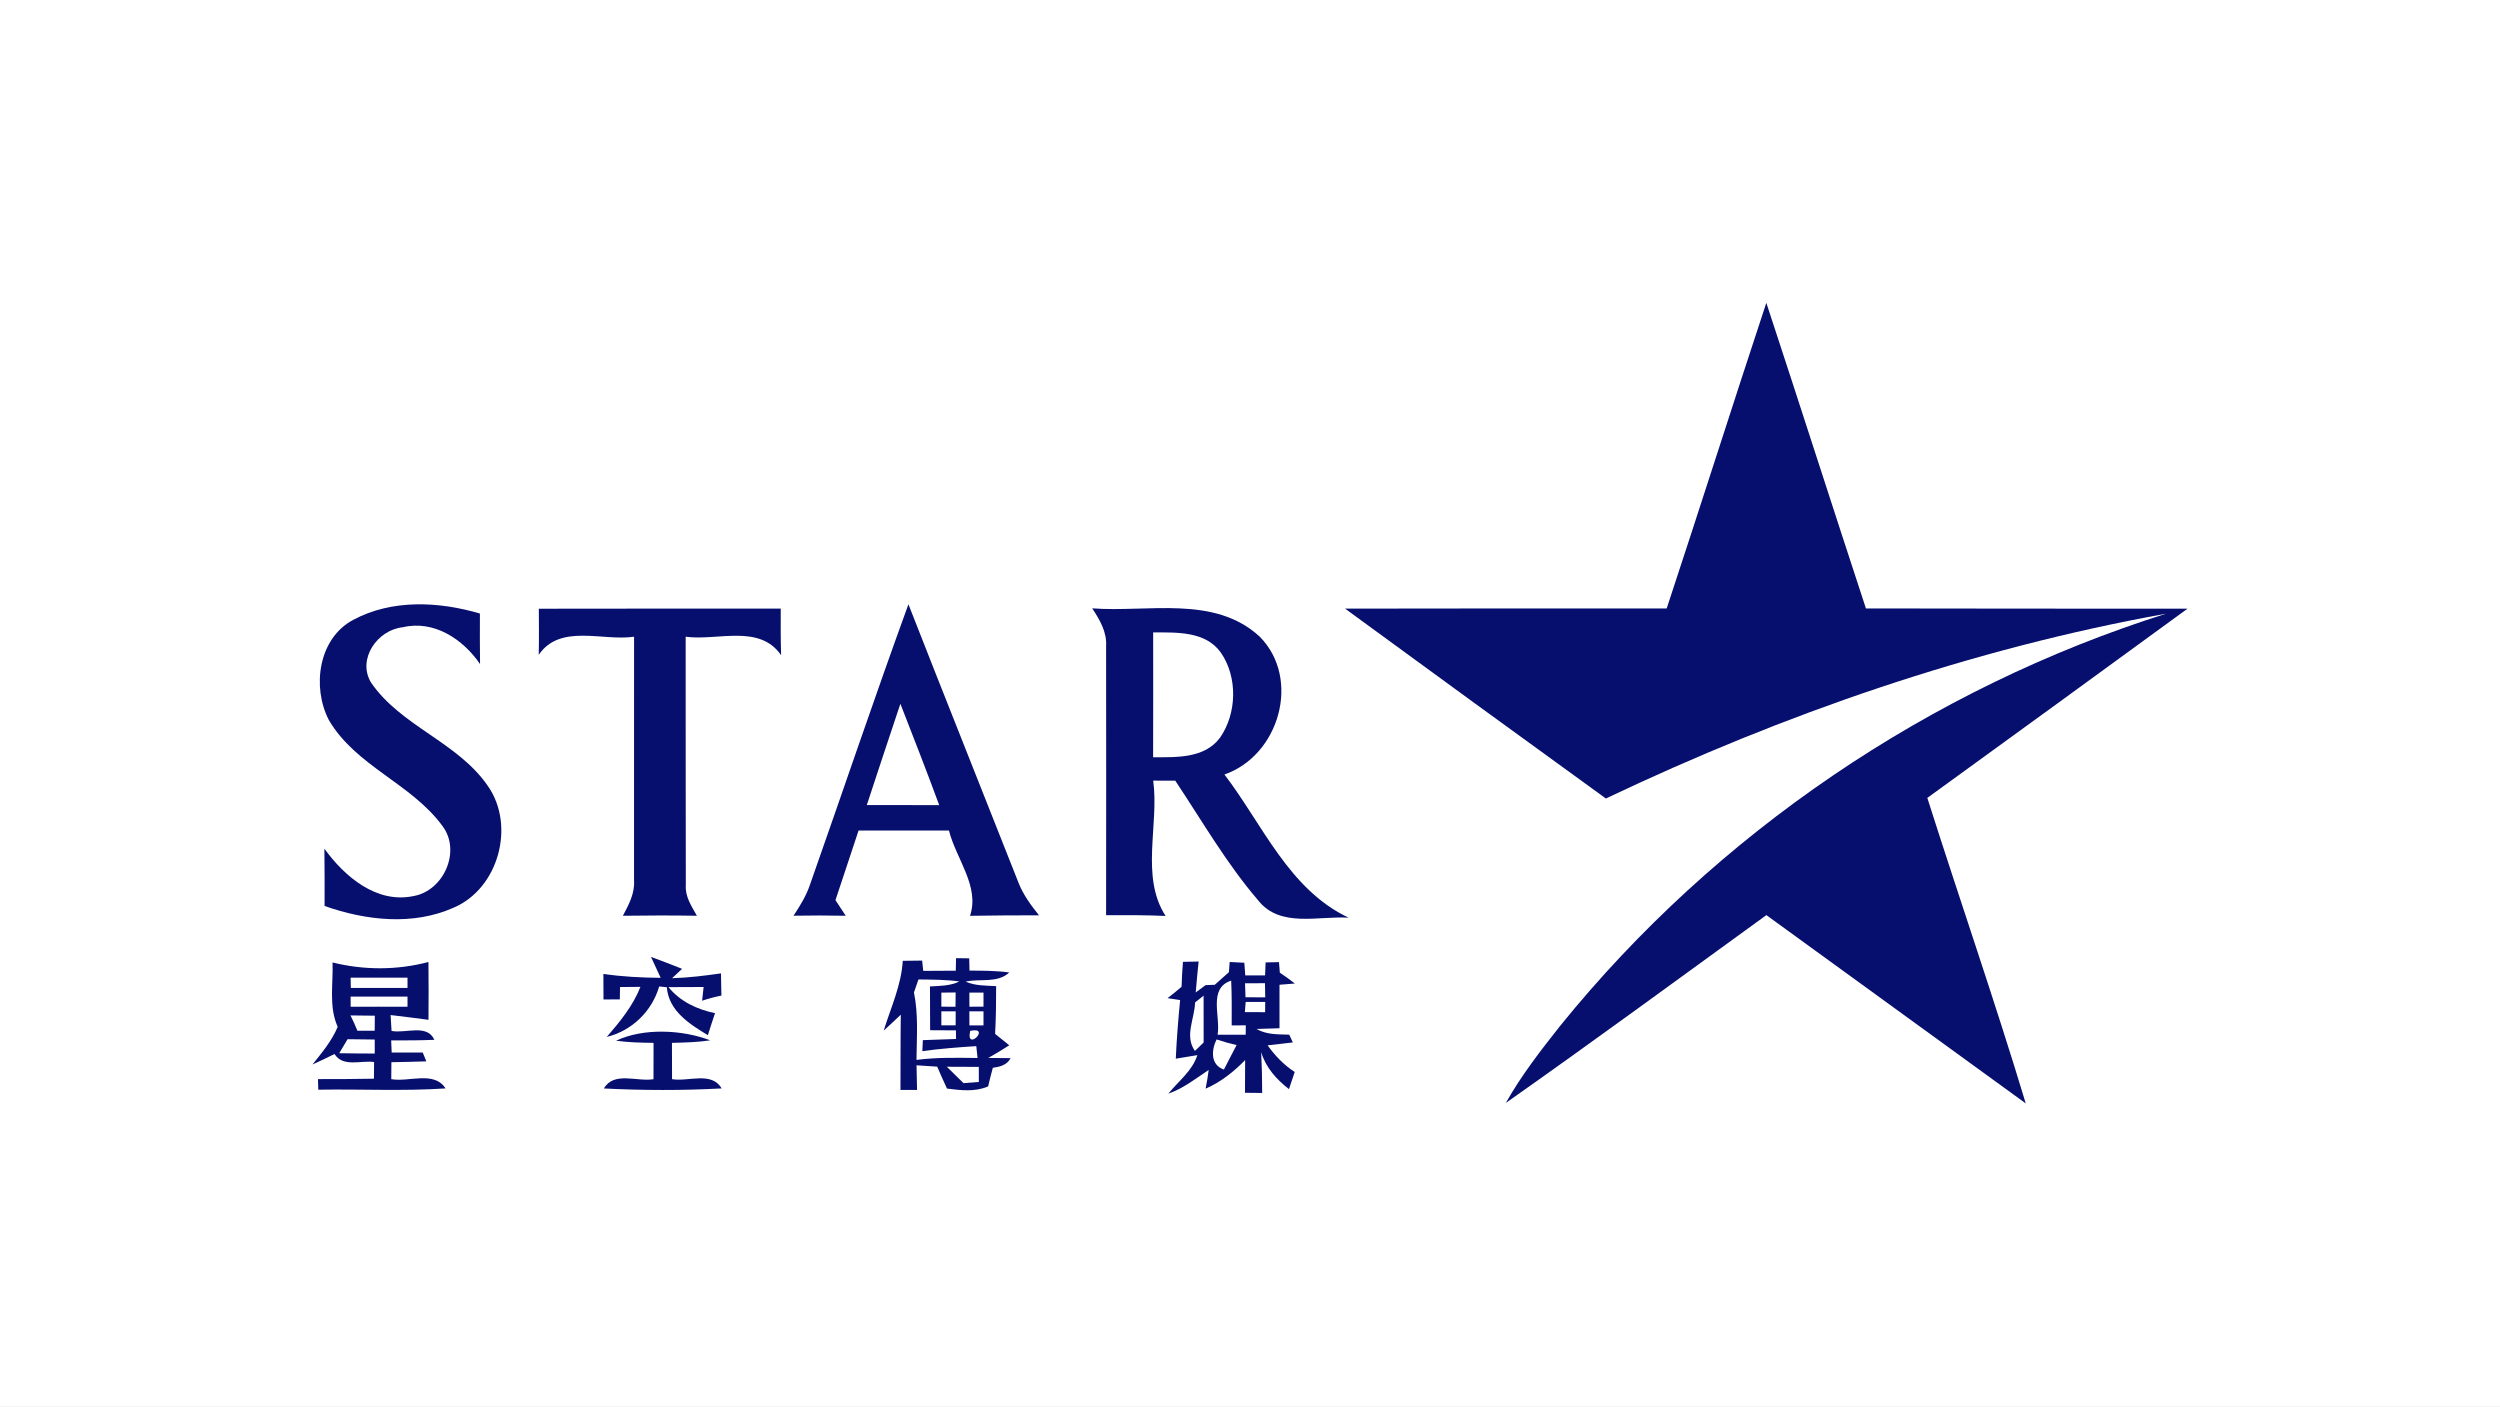
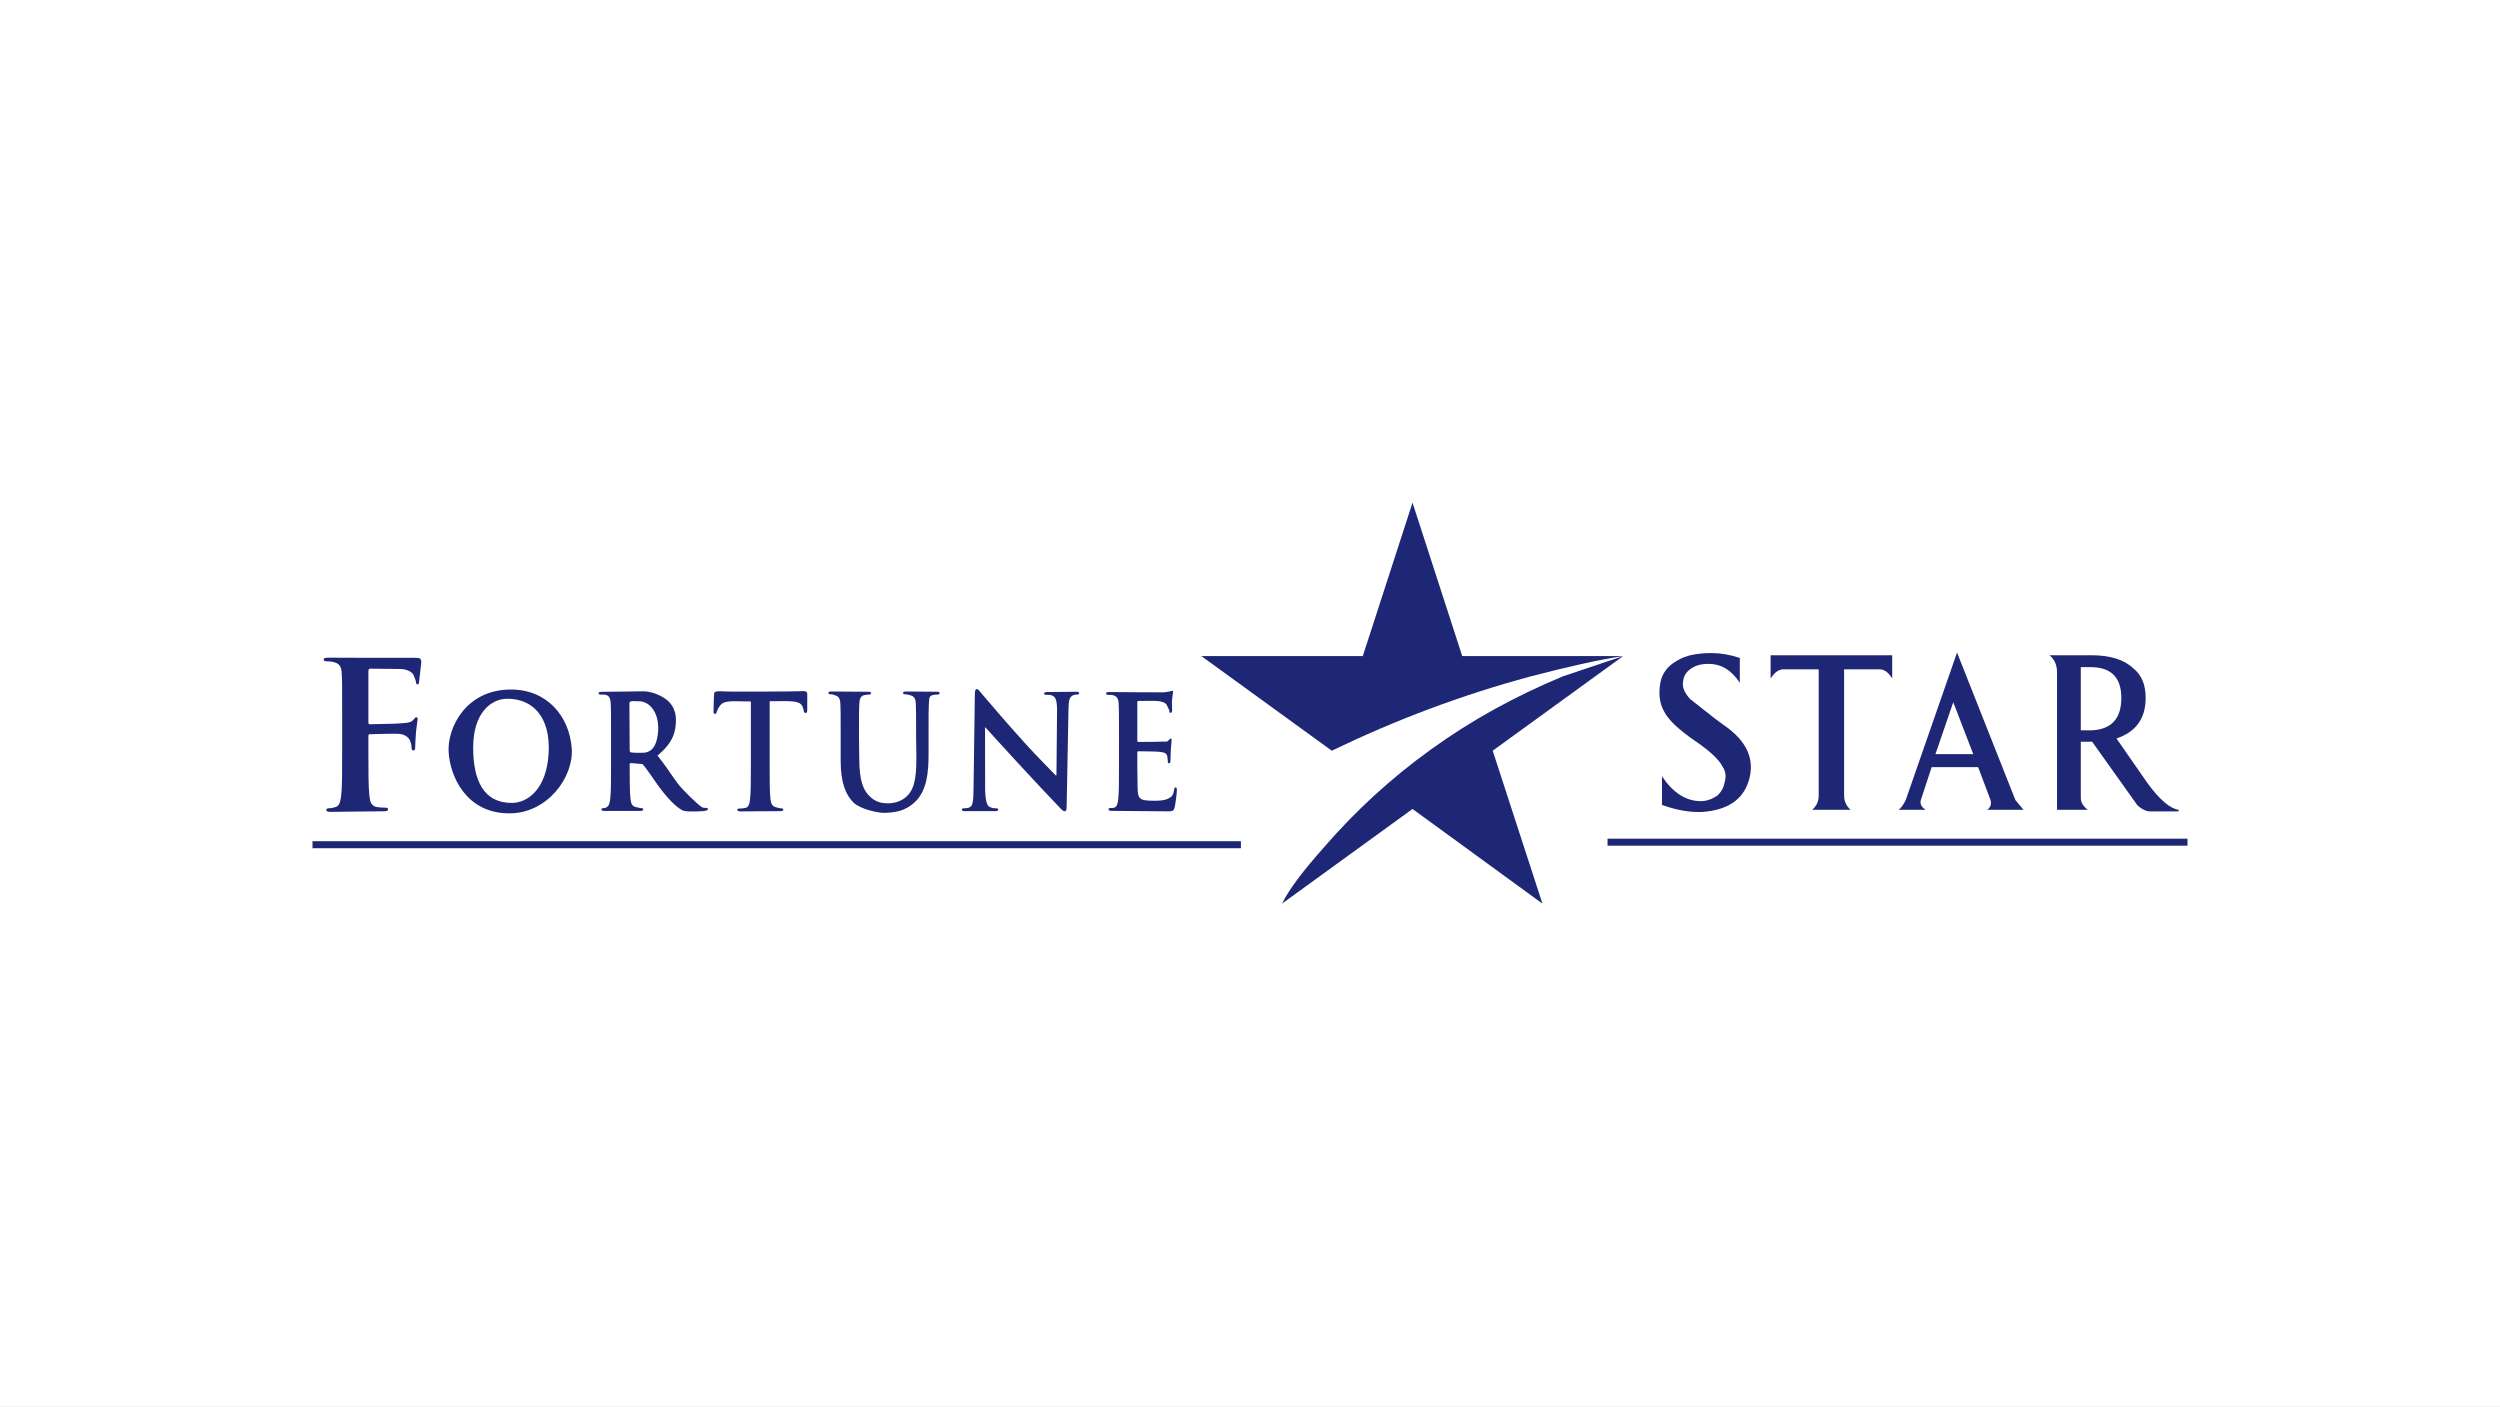
<svg xmlns="http://www.w3.org/2000/svg" viewBox="0 0 640 360" width="640" height="360" role="img" aria-label="fortune-star (thumb)">
  <rect width="640" height="360" fill="#FFFFFF" />
-   <g transform="translate(80 77.5265) scale(1.1988)">
-     <g data-rescale-wrap="1" transform="translate(-21.71 -3.7)">
-       <g id="#070f6eff">
-         <path fill="#070f6e" opacity="1.00" d=" M 310.89 68.97 C 318.07 47.24 324.99 25.43 332.17 3.70 C 339.32 25.43 346.30 47.22 353.44 68.96 C 376.33 69.01 399.22 69.00 422.11 69.01 C 403.60 82.50 385.10 96.00 366.55 109.42 C 373.47 131.20 380.97 152.79 387.57 174.66 C 369.11 161.25 350.64 147.85 332.18 134.45 C 313.67 147.87 295.24 161.41 276.54 174.56 C 279.84 168.69 283.98 163.36 288.15 158.09 C 321.44 116.94 367.08 86.02 417.53 70.08 C 376.08 77.56 335.90 91.47 297.91 109.55 C 279.30 96.09 260.75 82.55 242.21 69.00 C 265.10 68.97 288.00 68.94 310.89 68.97 Z" />
-         <path fill="#070f6e" opacity="1.00" d=" M 30.42 71.39 C 38.69 66.96 48.69 67.46 57.46 70.05 C 57.45 73.64 57.43 77.24 57.49 80.84 C 53.86 75.53 47.66 71.39 40.98 72.98 C 35.59 73.54 31.21 79.74 34.19 84.76 C 40.61 94.15 52.71 97.48 59.15 106.86 C 65.10 115.33 61.45 128.75 51.89 132.84 C 43.15 136.76 33.09 135.60 24.29 132.50 C 24.29 128.42 24.31 124.34 24.25 120.26 C 28.56 126.23 35.40 132.05 43.29 130.38 C 49.73 129.24 53.49 120.81 49.49 115.46 C 42.88 106.36 30.94 102.65 25.19 92.77 C 21.56 85.73 22.95 75.35 30.42 71.39 Z" />
-         <path fill="#070f6e" opacity="1.00" d=" M 70.04 69.02 C 87.26 68.98 104.48 69.00 121.70 69.00 C 121.69 72.32 121.67 75.63 121.78 78.95 C 117.14 72.21 108.19 75.93 101.40 75.00 C 101.42 92.69 101.38 110.38 101.43 128.07 C 101.26 130.51 102.67 132.57 103.80 134.59 C 98.53 134.50 93.26 134.51 87.99 134.59 C 89.25 132.23 90.58 129.76 90.37 126.99 C 90.38 109.66 90.37 92.33 90.38 75.00 C 83.62 75.99 74.64 72.15 70.02 78.86 C 70.10 75.58 70.06 72.30 70.04 69.02 Z" />
-         <path fill="#070f6e" opacity="1.00" d=" M 127.95 127.94 C 134.98 107.99 141.73 87.95 148.97 68.07 C 156.72 87.89 164.64 107.64 172.44 127.44 C 173.44 130.05 175.11 132.32 176.85 134.49 C 171.94 134.50 167.03 134.51 162.12 134.60 C 164.25 128.29 159.11 122.40 157.63 116.39 C 151.19 116.41 144.76 116.40 138.32 116.39 C 136.67 121.34 135.03 126.30 133.39 131.25 C 134.11 132.37 134.84 133.48 135.58 134.59 C 131.86 134.51 128.15 134.51 124.43 134.58 C 125.81 132.49 127.15 130.33 127.95 127.94 M 140.08 110.95 C 145.23 110.97 150.39 110.96 155.54 110.96 C 152.87 103.71 150.06 96.51 147.25 89.32 C 144.83 96.52 142.46 103.74 140.08 110.95 Z" />
-         <path fill="#070f6e" opacity="1.00" d=" M 188.22 68.94 C 200.11 69.85 214.33 66.04 224.00 75.00 C 232.89 84.02 228.15 100.37 216.45 104.42 C 224.59 115.07 230.21 128.98 242.97 135.00 C 236.54 134.59 228.35 137.22 223.68 131.33 C 216.91 123.45 211.70 114.37 205.95 105.74 C 204.38 105.73 202.81 105.73 201.24 105.73 C 202.53 115.23 198.44 126.23 203.89 134.63 C 199.66 134.44 195.42 134.44 191.18 134.47 C 191.19 115.31 191.22 96.16 191.18 77.00 C 191.38 73.99 189.80 71.36 188.22 68.94 M 201.23 74.08 C 201.24 82.97 201.25 91.86 201.22 100.74 C 206.17 100.73 212.20 101.03 215.51 96.56 C 219.12 91.38 219.31 83.63 215.69 78.40 C 212.41 73.78 206.25 74.09 201.23 74.08 Z" />
-         <path fill="#070f6e" opacity="1.00" d=" M 93.99 143.37 C 96.21 144.19 98.43 145.04 100.63 145.92 C 99.92 146.59 99.21 147.25 98.50 147.92 C 102.00 147.82 105.48 147.39 108.94 146.89 C 108.96 148.47 108.99 150.05 109.03 151.63 C 107.63 151.91 106.26 152.28 104.91 152.73 C 104.99 152.00 105.15 150.53 105.23 149.80 C 102.72 149.80 100.22 149.80 97.72 149.83 C 100.23 152.90 103.85 154.60 107.67 155.39 C 107.14 156.95 106.63 158.52 106.14 160.09 C 102.22 157.72 97.78 154.92 97.37 149.85 C 96.96 149.81 96.15 149.73 95.74 149.69 C 94.21 154.98 89.92 159.15 84.55 160.46 C 87.38 157.20 90.14 153.83 91.74 149.77 C 90.65 149.78 88.47 149.80 87.38 149.81 C 87.37 150.69 87.35 151.57 87.34 152.45 C 86.47 152.45 84.73 152.46 83.85 152.46 C 83.84 150.64 83.83 148.82 83.83 147.01 C 87.88 147.60 91.97 147.81 96.06 147.84 C 95.37 146.35 94.68 144.86 93.99 143.37 Z" />
-         <path fill="#070f6e" opacity="1.00" d=" M 147.76 144.21 C 149.14 144.19 150.52 144.18 151.90 144.16 C 151.96 144.71 152.07 145.81 152.13 146.36 C 154.44 146.34 156.76 146.33 159.08 146.32 C 159.09 145.65 159.12 144.31 159.14 143.64 C 159.84 143.65 161.25 143.67 161.95 143.68 C 161.97 144.34 162.00 145.65 162.01 146.30 C 164.85 146.31 167.69 146.31 170.51 146.70 C 167.94 149.07 164.28 147.95 161.18 148.65 C 163.23 149.57 165.50 149.48 167.70 149.62 C 167.71 153.01 167.66 156.41 167.48 159.81 C 168.48 160.62 169.49 161.43 170.50 162.25 C 169.03 163.20 167.53 164.10 166.01 164.95 C 167.20 164.96 169.59 164.98 170.79 164.99 C 170.01 166.48 168.51 166.84 166.99 167.06 C 166.63 168.38 166.30 169.70 165.99 171.03 C 163.18 172.24 160.13 171.87 157.20 171.49 C 156.48 169.94 155.79 168.37 155.11 166.81 C 153.64 166.73 152.17 166.63 150.70 166.52 C 150.74 168.27 150.77 170.03 150.81 171.78 C 149.63 171.78 148.45 171.78 147.27 171.78 C 147.30 166.42 147.26 161.06 147.34 155.71 C 146.14 156.86 144.92 157.99 143.69 159.11 C 145.21 154.19 147.45 149.43 147.76 144.21 M 151.11 148.19 C 150.79 149.11 150.47 150.04 150.15 150.97 C 151.13 155.70 150.73 160.57 150.69 165.37 C 155.02 164.80 159.38 164.91 163.73 164.96 C 163.66 164.33 163.53 163.06 163.46 162.43 C 159.61 162.67 155.76 162.97 151.94 163.50 C 151.97 162.91 152.02 161.74 152.05 161.15 C 154.41 161.06 156.78 160.97 159.14 160.90 C 159.13 160.44 159.12 159.52 159.11 159.06 C 157.27 159.05 155.43 159.04 153.60 159.03 C 153.60 155.91 153.59 152.79 153.57 149.68 C 155.69 149.56 157.90 149.58 159.85 148.62 C 156.95 148.21 154.03 148.23 151.11 148.19 M 156.00 151.00 C 156.00 151.75 156.00 153.25 156.00 154.00 C 156.76 154.00 158.27 154.01 159.02 154.02 C 159.03 153.25 159.04 151.73 159.05 150.97 C 158.29 150.98 156.76 151.00 156.00 151.00 M 161.98 150.99 C 161.98 151.74 161.99 153.25 161.99 154.01 C 162.74 154.00 164.25 154.00 165.00 154.00 C 165.00 153.25 165.00 151.75 165.00 151.00 C 164.24 151.00 162.73 150.99 161.98 150.99 M 156.00 155.00 C 156.00 155.75 156.00 157.25 156.00 157.99 C 156.76 157.99 158.29 157.99 159.05 157.99 C 159.05 157.24 159.06 155.75 159.06 155.00 C 158.29 155.00 156.76 155.00 156.00 155.00 M 161.98 155.00 C 161.98 155.75 161.99 157.25 161.99 158.00 C 162.74 158.00 164.25 158.00 165.00 158.00 C 165.00 157.25 165.00 155.75 165.00 155.00 C 164.24 155.00 162.73 155.00 161.98 155.00 M 162.16 159.17 C 161.14 163.80 166.80 158.16 162.16 159.17 M 157.17 166.83 C 158.36 167.99 159.55 169.16 160.73 170.33 C 161.55 170.26 163.18 170.14 164.00 170.08 C 164.00 169.27 164.00 167.66 164.00 166.86 C 161.72 166.85 159.44 166.84 157.17 166.83 Z" />
-         <path fill="#070f6e" opacity="1.00" d=" M 207.59 144.43 C 208.70 144.41 209.82 144.38 210.94 144.36 C 210.71 146.56 210.50 148.75 210.32 150.96 C 210.85 150.57 211.90 149.79 212.43 149.40 C 212.91 149.38 213.89 149.35 214.38 149.33 C 215.38 148.42 216.39 147.52 217.41 146.63 C 217.46 145.91 217.52 145.18 217.57 144.46 C 218.36 144.50 219.92 144.58 220.70 144.62 C 220.75 145.30 220.85 146.65 220.90 147.33 C 222.31 147.33 223.72 147.33 225.13 147.33 C 225.16 146.63 225.21 145.24 225.24 144.55 C 225.96 144.53 227.39 144.50 228.10 144.49 C 228.15 145.05 228.23 146.17 228.28 146.74 C 229.38 147.46 230.45 148.25 231.49 149.06 C 230.67 149.13 229.03 149.25 228.21 149.32 C 228.22 152.41 228.21 155.51 228.21 158.61 C 226.98 158.65 224.53 158.72 223.30 158.76 C 225.43 160.02 227.92 159.89 230.29 159.98 C 230.49 160.40 230.87 161.23 231.06 161.64 C 229.26 161.85 227.46 162.04 225.67 162.26 C 227.26 164.47 229.16 166.47 231.46 167.95 C 231.15 168.87 230.54 170.69 230.23 171.61 C 227.58 169.54 225.28 167.03 224.30 163.72 C 224.44 166.62 224.51 169.53 224.51 172.43 C 223.60 172.42 221.76 172.40 220.84 172.39 C 220.84 170.06 220.84 167.74 220.87 165.41 C 218.42 167.91 215.66 170.12 212.43 171.51 C 212.69 170.18 212.92 168.85 213.09 167.51 C 210.32 169.36 207.66 171.47 204.47 172.58 C 206.62 169.91 209.58 167.74 210.67 164.35 C 209.13 164.59 207.60 164.85 206.06 165.11 C 206.25 160.93 206.58 156.75 206.99 152.59 C 206.32 152.48 204.98 152.28 204.31 152.18 C 205.33 151.40 206.33 150.59 207.30 149.75 C 207.35 147.97 207.45 146.20 207.59 144.43 M 214.99 160.00 C 216.99 160.00 218.99 160.00 220.99 160.00 C 221.00 159.50 221.01 158.49 221.01 157.99 C 220.26 157.99 218.75 158.00 218.00 158.00 C 218.01 154.81 218.04 151.62 217.89 148.44 C 212.90 150.05 215.67 156.12 214.99 160.00 M 220.85 149.01 C 220.87 149.75 220.93 151.24 220.95 151.99 C 222.35 151.99 223.75 152.00 225.16 152.01 C 225.15 151.26 225.12 149.75 225.11 148.99 C 223.69 148.99 222.27 149.00 220.85 149.01 M 210.18 153.10 C 210.10 156.55 207.87 160.27 210.15 163.45 C 210.62 163.00 211.54 162.10 212.01 161.65 C 212.00 158.31 212.00 154.98 212.00 151.65 C 211.55 152.01 210.64 152.73 210.18 153.10 M 220.99 152.99 C 220.95 153.53 220.85 154.62 220.81 155.16 C 222.25 155.16 223.70 155.17 225.14 155.18 C 225.15 154.63 225.16 153.54 225.16 152.99 C 223.77 152.99 222.38 152.99 220.99 152.99 M 214.77 161.00 C 213.65 163.28 213.44 166.43 216.34 167.43 C 217.25 165.69 218.12 163.93 219.05 162.20 C 217.60 161.87 216.17 161.47 214.77 161.00 Z" />
-         <path fill="#070f6e" opacity="1.00" d=" M 25.99 144.56 C 32.69 146.23 39.78 146.23 46.47 144.46 C 46.52 148.58 46.51 152.70 46.48 156.81 C 43.79 156.46 41.09 156.10 38.39 155.79 C 38.46 156.92 38.52 158.05 38.59 159.18 C 41.57 159.79 46.15 157.60 47.74 161.08 C 44.66 161.21 41.58 161.21 38.51 161.21 C 38.53 161.86 38.59 163.15 38.62 163.80 C 40.83 163.80 43.04 163.80 45.25 163.80 C 45.45 164.27 45.83 165.21 46.02 165.68 C 43.53 165.77 41.05 165.81 38.56 165.86 C 38.56 166.76 38.54 168.57 38.53 169.48 C 42.29 170.16 47.69 167.64 50.12 171.46 C 41.08 172.06 32.00 171.58 22.94 171.73 C 22.93 171.17 22.90 170.04 22.88 169.47 C 26.86 169.48 30.85 169.45 34.83 169.38 C 34.84 168.49 34.85 166.71 34.86 165.82 C 32.06 165.42 28.23 167.01 26.41 164.11 C 24.86 164.89 23.29 165.63 21.71 166.35 C 23.72 163.82 25.83 161.32 27.09 158.31 C 25.14 153.98 26.16 149.13 25.99 144.56 M 29.85 147.81 C 29.86 148.36 29.89 149.45 29.90 150.00 C 33.93 150.00 37.97 150.00 42.00 150.00 C 42.00 149.45 42.00 148.35 42.00 147.81 C 37.95 147.80 33.90 147.80 29.85 147.81 M 29.85 151.85 C 29.85 152.39 29.86 153.47 29.86 154.01 C 33.91 153.99 37.95 154.02 42.00 154.02 C 42.00 153.48 42.00 152.39 42.00 151.85 C 37.95 151.85 33.90 151.85 29.85 151.85 M 29.82 155.87 C 30.36 156.94 30.85 158.03 31.30 159.14 C 32.53 159.15 33.76 159.14 34.99 159.14 C 35.00 158.34 35.01 156.73 35.02 155.93 C 33.29 155.91 31.56 155.89 29.82 155.87 M 29.20 160.95 C 28.60 161.94 28.01 162.94 27.42 163.94 C 29.95 163.99 32.47 164.00 35.00 164.01 C 35.00 163.26 35.00 161.76 35.00 161.02 C 33.07 161.00 31.13 160.98 29.20 160.95 Z" />
-         <path fill="#070f6e" opacity="1.00" d=" M 86.54 161.27 C 92.34 158.52 100.64 158.89 106.64 161.19 C 103.93 161.60 101.20 161.66 98.47 161.73 C 98.47 164.31 98.48 166.90 98.49 169.48 C 101.94 170.08 106.94 167.76 109.08 171.46 C 100.72 171.91 92.30 171.89 83.94 171.47 C 86.06 167.75 91.07 170.09 94.53 169.49 C 94.53 166.90 94.54 164.32 94.54 161.73 C 91.87 161.69 89.19 161.65 86.54 161.27 Z" />
+   <g transform="translate(80 128.6786) scale(0.48)">
+     <g data-rescale-wrap="1" transform="translate(0 0.000003)">
+       <defs id="defs39" />
+       <g id="g4657">
+         <path fill="#1d2776" d="m 29.812,133.276 c 0,10.421 0,18.565 0.545,23.122 0.328,3.152 0.974,5.542 4.234,5.974 1.52,0.219 2.349,0.28 3.864,0.28 1.419,0 1.85,0.327 1.85,0.866 0,0.763 -0.758,1.086 -2.39,1.086 -6.838,0 -24.137,0.311 -28.259,0.311 -1.525,0 -2.284,-0.212 -2.284,-1.081 0,-0.542 0.437,-0.872 1.628,-0.872 1.626,0 2.153,-0.371 3.13,-0.59 2.172,-0.432 2.718,-2.821 3.149,-5.974 0.54,-4.557 0.54,-12.701 0.54,-23.122 v -19.105 c 0,-16.514 0,-19.547 -0.218,-23.022 -0.215,-3.694 -1.08,-5.433 -4.666,-6.192 -0.862,-0.215 -1.621,-0.323 -3.137,-0.323 -1.086,0 -1.853,-0.215 -1.853,-0.869 0,-0.868 0.871,-1.087 2.502,-1.087 2.822,0 40.24,0.168 42.734,0.064 2.066,-0.109 3.766,0.036 4.895,0.072 2.467,0.093 1.97,2.115 1.643,4.937 -0.109,1.088 -0.78,7.26 -0.999,8.562 -0.104,0.868 -1.397,0.866 -1.506,-0.331 0,-0.861 -0.666,-2.493 -1.313,-4.013 -0.767,-1.518 -3.042,-3.146 -7.168,-3.256 l -15.94,-0.17 c -0.655,0 -0.982,0.323 -0.982,1.52 V 117.207 c 0,0.65 0.112,0.976 0.758,0.976 l 12.338,-0.262 c 1.85,0 4.928,-0.312 6.45,-0.421 2.063,-0.111 3.58,-0.544 4.671,-1.952 0.54,-0.657 0.753,-1.085 1.405,-1.085 0.439,0 0.652,0.322 0.652,0.979 0,0.646 -0.543,3.357 -0.865,6.725 -0.215,2.177 -0.439,7.17 -0.439,7.929 0,0.979 0,2.063 -1.083,2.063 -0.652,0 -0.871,-0.76 -0.871,-1.52 0,-0.763 -0.21,-2.065 -0.649,-3.364 -0.541,-1.517 -2.172,-3.479 -5.539,-3.909 -2.712,-0.329 -14.216,0.137 -16.071,0.137 -0.54,0 -0.758,0.221 -0.758,0.981 v 8.792 z" id="path16" style="fill:#1d2776;fill-opacity:1" />
+         <path fill="#1d2776" d="m 72.589,132.767 c -0.623,-12.578 9.01,-33.006 33.127,-33.101 19.135,-0.072 31.282,13.978 32.548,31.432 1.092,15.139 -12.789,34.568 -33.206,34.618 C 81.992,165.77 73.25,145.924 72.589,132.767 m 53.351,0.835 c 1.094,-19.656 -8.811,-29.049 -21.995,-29.015 -9.244,0.021 -18.265,8.149 -18.254,26.051 0.011,17.518 5.583,29.801 21.021,29.485 7.64,-0.159 18.134,-6.809 19.228,-26.521" id="path18" style="fill:#1d2776;fill-opacity:1" />
+         <path fill="#1d2776" d="m 159.22,125.044 c 0,-12.811 0,-15.167 -0.164,-17.859 -0.171,-2.866 -0.786,-4.68 -3.629,-4.804 -0.677,-0.027 -0.229,0.015 -1.408,0.015 -0.928,0 -1.43,-0.168 -1.43,-0.757 0,-0.591 0.586,-0.757 1.853,-0.757 4.461,0 18.944,-0.24 21.542,-0.27 3.705,-0.042 7.728,1.199 11.367,3.437 3.688,2.271 6.483,6.071 6.483,11.721 0,6.23 -1.354,12.188 -9.861,19.099 7.501,9.43 8.83,13.125 13.798,18.348 4.712,4.887 9.247,9.189 10.513,9.44 0.928,0.17 0.917,0.125 1.59,0.125 0.671,0 1.007,0.252 1.007,0.677 0,0.673 -1.293,0.878 -2.306,1.03 0,0 -9.148,0.755 -11.343,-0.424 -3.618,-1.934 -8.142,-6.639 -12.854,-13.126 -2.748,-3.772 -6.191,-9.197 -8.407,-11.522 l -6.137,-0.532 c -0.422,0 -0.673,0.166 -0.673,0.674 v 0.225 c 0,7.837 0,14.489 0.42,18.029 0.253,2.445 0.759,4.3 3.288,4.632 1.261,0.17 1.509,0.473 2.519,0.473 0.671,0 1.009,0.252 1.009,0.674 0,0.589 -0.589,0.843 -1.686,0.843 h -18.909 c -1.094,0 -1.687,-0.254 -1.687,-0.843 0,-0.422 0.338,-0.73 1.348,-0.674 0.425,0.025 0.633,-0.067 1.255,-0.391 1.528,-0.797 1.741,-2.269 2.079,-4.714 0.42,-3.54 0.42,-10.192 0.42,-17.939 v -14.83 z m 9.943,6.654 c 0,0.925 0.12,1.439 0.758,1.515 2.532,0.31 4.027,0.171 6.128,0.174 1.763,0.005 3.367,-0.4 4.843,-1.738 2.319,-2.106 3.487,-6.689 3.487,-11.518 0,-9.11 -5.214,-14.204 -10.186,-14.204 -2.107,0 -3.563,-0.198 -4.407,0.056 -0.592,0.165 -0.764,0.503 -0.764,1.18 z" id="path20" style="fill:#1d2776;fill-opacity:1" />
+         <path fill="#1d2776" d="m 233.79,106.038 -9.375,-0.137 c -4.89,0.174 -6.15,0.972 -7.414,2.824 -0.843,1.261 -1.258,2.274 -1.429,2.945 -0.172,0.679 -0.423,1.011 -0.931,1.011 -0.586,0 -0.759,-0.419 -0.759,-1.346 0,-1.35 0.197,-9.14 0.372,-9.816 0.251,-1.091 3.165,-1.011 5.271,-0.843 2.445,0.257 40.137,0.042 41.403,-0.125 1.26,-0.251 2.947,0.08 2.947,1.349 0,1.769 -0.017,6.742 -0.017,8.932 -0.087,0.839 -0.256,1.346 -0.758,1.346 -0.677,0 -1.078,-0.344 -1.16,-1.603 l -0.614,-1.885 c -0.95,-2.09 -3.023,-2.94 -10.792,-2.831 l -6.72,0.048 v 34.07 c 0,7.747 0,14.406 0.42,18.026 0.254,2.357 0.794,3.986 3.283,4.549 1.157,0.259 1.22,0.419 2.267,0.464 0.928,0.042 1.348,0.251 1.348,0.675 0,0.591 -0.676,0.842 -1.598,0.842 -5.562,0 -17.938,0.129 -21.299,0.129 -1.097,0 -1.686,-0.251 -1.686,-0.841 0,-0.425 0.336,-0.68 1.348,-0.68 1.26,0 2.276,-0.165 3.028,-0.338 1.686,-0.335 2.188,-2.315 2.445,-4.757 0.42,-3.538 0.42,-10.194 0.42,-17.941 z" id="path22" style="fill:#1d2776;fill-opacity:1" />
+         <path fill="#1d2776" d="m 281.691,125.278 c 0,-12.805 0,-15.165 -0.147,-17.859 -0.153,-2.866 -0.764,-4.216 -3.28,-4.805 -0.614,-0.166 -0.737,-0.384 -1.806,-0.384 -0.835,0 -1.296,-0.17 -1.296,-0.757 0,-0.59 0.537,-0.758 1.678,-0.758 4.046,0 16.614,0.133 19.361,0.133 1.146,0 1.681,0.163 1.681,0.756 0,0.593 -0.461,0.761 -1.223,0.761 -0.84,0 -1.298,0.083 -2.215,0.249 -2.061,0.424 -2.669,1.853 -2.824,4.805 -0.153,2.694 -0.153,5.055 -0.153,17.859 l 0.131,11.011 c 0,12.213 2.215,17.351 5.956,20.724 3.433,3.118 6.892,3.331 9.49,3.331 3.356,0 7.531,-1.056 10.587,-4.428 4.196,-4.634 4.425,-12.216 4.425,-20.895 l -0.131,-9.743 c 0,-12.805 0,-15.165 -0.153,-17.859 -0.15,-2.866 -0.759,-4.216 -3.279,-4.805 -0.611,-0.166 -1.384,-0.384 -2.227,-0.384 -0.84,0 -1.296,-0.17 -1.296,-0.757 0,-0.59 0.532,-0.758 1.602,-0.758 3.894,0 13.329,0.133 16.305,0.133 1.07,0 1.604,0.163 1.604,0.756 0,0.593 -0.464,0.761 -1.375,0.761 -0.841,0 -1.294,0.083 -2.216,0.249 -2.06,0.424 -2.017,1.853 -2.172,4.805 -0.153,2.694 -0.153,5.055 -0.153,17.859 v 9.014 c 0,9.35 -0.834,19.289 -7.247,25.356 -5.424,5.135 -11.149,5.62 -16.104,5.793 -3.792,0.129 -13.25,-2.071 -16.726,-5.539 -3.891,-3.876 -6.8,-10.112 -6.8,-22.328 v -12.296 z" id="path24" style="fill:#1d2776;fill-opacity:1" />
+         <path fill="#1d2776" d="m 358.74,153.076 c 0.152,6.572 1.143,8.766 2.674,9.353 1.293,0.499 1.809,0.589 3.028,0.589 0.835,0 1.293,0.171 1.293,0.673 0,0.674 -0.682,0.845 -1.752,0.845 h -15.98 c -0.996,0 -1.678,-0.085 -1.678,-0.845 0,-0.502 0.458,-0.673 1.222,-0.673 0.994,0 1.585,-0.09 2.655,-0.421 1.978,-0.675 2.284,-3.116 2.357,-10.448 l 0.688,-49.87 c 0,-1.685 0.234,-2.863 0.996,-2.863 0.835,0 1.522,1.095 2.819,2.609 0.914,1.096 12.51,14.828 23.639,27.044 5.187,5.729 14.399,15.051 15.695,16.399 h 0.377 l 0.33,-35.019 c -0.077,-5.14 -0.764,-6.737 -2.598,-7.581 -1.138,-0.503 -2.033,-0.353 -3.103,-0.353 -0.914,0 -1.219,-0.251 -1.219,-0.753 0,-0.674 0.834,-0.762 1.98,-0.762 3.967,0 11.252,-0.152 14.988,-0.152 0.99,0 1.754,0.083 1.754,0.757 0,0.507 -0.453,0.76 -1.375,0.76 -0.761,0 -0.59,0 -1.506,0.249 -2.131,0.677 -2.745,2.444 -2.821,7.163 l -0.99,52.217 c 0,1.854 -0.311,2.61 -0.996,2.61 -0.84,0 -1.757,-0.925 -2.595,-1.851 -4.805,-5.06 -14.409,-15.153 -22.344,-23.834 -8.306,-9.092 -15.995,-17.443 -17.367,-19.039 h -0.229 z" id="path26" style="fill:#1d2776;fill-opacity:1" />
+         <path fill="#1d2776" d="m 430.134,125.278 c 0,-12.805 0,-15.165 -0.161,-17.859 -0.156,-2.866 -0.772,-4.216 -3.332,-4.805 -0.622,-0.166 -1.001,-0.096 -2.09,-0.096 -0.851,0 -1.315,-0.168 -1.315,-0.758 0,-0.586 0.54,-0.757 1.702,-0.76 2.095,0 27.52,0.249 28.996,0.166 1.471,-0.166 2.709,-0.336 3.332,-0.507 0.388,-0.083 0.854,-0.335 1.241,-0.335 0.385,0 0.464,0.335 0.464,0.761 0,0.587 -0.39,1.598 -0.622,5.474 -0.076,0.843 0.24,3.612 0.084,4.623 -0.076,0.422 -0.234,0.929 -0.772,0.929 -0.545,0 -0.701,-0.425 -0.701,-1.18 0,-0.593 -0.548,-1.087 -0.933,-2.101 -0.546,-1.515 -1.321,-2.526 -5.195,-3.029 -1.318,-0.168 -8.84,-0.036 -10.39,-0.036 -0.387,0 -0.545,0.248 -0.545,0.84 v 20.081 c 0,0.584 0.082,0.925 0.545,0.925 1.703,0 10.625,0 12.409,-0.17 1.861,-0.171 2.868,0.363 3.566,-0.483 0.543,-0.677 0.854,-1.099 1.244,-1.099 0.303,0 0.538,0.171 0.538,0.677 0,0.506 -0.156,1.855 -0.464,6.151 -0.074,1.686 -0.153,4.116 -0.153,4.708 0,0.674 0,1.6 -0.701,1.6 -0.538,0 -0.696,-0.339 -0.696,-0.758 -0.076,-0.842 -0.076,-1.933 -0.311,-3.031 -0.39,-1.685 -1.632,-2.015 -4.5,-2.354 -1.473,-0.165 -9.148,-0.245 -11.012,-0.245 -0.385,0 -0.466,0.338 -0.466,0.839 v 6.654 c 0,2.866 0.082,9.521 0.158,11.967 0.155,5.813 0.772,6.918 8.682,6.918 2.02,0 5.277,0 7.291,-1.011 2.014,-1.014 2.947,-1.378 3.489,-4.831 0.153,-0.928 0.309,-1.264 0.852,-1.264 0.619,0 0.619,0.677 0.619,1.515 0,1.937 -0.774,7.357 -1.162,9.045 -0.545,2.189 -1.244,2.189 -4.191,2.189 -5.812,0 -27.978,-0.251 -29.528,-0.251 -1.006,0 -1.555,-0.251 -1.555,-0.842 0,-0.421 0.311,-0.676 1.244,-0.676 1.162,0 0.999,-0.011 1.697,-0.179 1.55,-0.341 1.943,-2.19 2.249,-4.635 0.388,-3.541 0.388,-10.189 0.388,-17.94 z" id="path28" style="fill:#1d2776;fill-opacity:1" />
+         <rect y="180.557" fill="#1d2776" width="495.154" height="3.748" id="rect30" x="0" style="fill:#1d2776;fill-opacity:1" />
+         <rect x="690.69" y="179.21" fill="#1d2776" width="309.31" height="3.747" id="rect32" style="fill:#1d2776;fill-opacity:1" />
+         <path id="path6-0" d="m 734.717,104.73 c -2.883,-3.17 -4.322,-6.34 -3.746,-9.221 0.287,-2.883 1.439,-4.901 3.746,-6.63 2.594,-2.018 5.764,-2.884 9.8,-2.884 6.916,0 12.391,3.46 16.716,10.089 0,0 0,-13.257 0,-13.257 -5.188,-1.731 -10.089,-2.594 -14.988,-2.594 -7.782,0 -13.836,1.152 -18.445,4.033 -5.188,2.884 -8.071,6.916 -8.937,11.818 -1.152,6.34 -0.287,11.528 2.307,15.85 2.594,4.611 7.782,9.22 15.564,14.7 8.069,5.477 13.257,10.086 15.274,14.122 1.728,2.594 2.018,5.186 1.152,8.357 -0.576,2.885 -1.728,5.189 -4.036,7.206 -2.594,1.73 -5.475,2.88 -8.645,2.88 -8.071,0 -14.988,-4.609 -20.752,-13.257 0,0 0,15.275 0,15.275 7.206,2.594 14.412,4.036 21.328,3.75 13.257,-0.865 21.615,-6.342 24.785,-16.14 3.746,-11.53 -0.574,-21.619 -13.257,-30.264 0,0 -4.322,-3.168 -4.322,-3.168 0,0 -13.546,-10.666 -13.546,-10.666 z" style="fill:#1d2776;fill-opacity:1;fill-rule:evenodd;stroke:none;stroke-width:2.694;stroke-linecap:butt;stroke-linejoin:miter;stroke-dasharray:none" />
+         <path id="path10-7" d="m 842.507,93.778 c 0,0 0,-12.391 0,-12.391 0,0 -64.847,0 -64.847,0 0,0 0,12.391 0,12.391 2.018,-3.17 4.322,-4.898 6.916,-4.898 0,0 18.734,0 18.734,0 0,0 0,67.441 0,67.441 0,2.88 -1.152,5.474 -3.46,7.492 0,0 20.463,0 20.463,0 -2.305,-2.018 -3.457,-4.612 -3.457,-7.492 0,0 0,-67.441 0,-67.441 0,0 18.734,0 18.734,0 2.881,0 4.899,1.728 6.916,4.898 z" style="fill:#1d2776;fill-opacity:1;fill-rule:evenodd;stroke:none;stroke-width:2.694;stroke-linecap:butt;stroke-linejoin:miter;stroke-dasharray:none" />
+         <path id="path14" d="m 849.713,158.627 c -1.152,2.306 -2.307,4.036 -3.746,5.186 0,0 14.409,0 14.409,0 -2.305,-1.439 -3.17,-3.168 -2.594,-5.186 0,0 5.764,-17.584 5.764,-17.584 0,0 24.787,0 24.787,0 0,0 6.63,17.584 6.63,17.584 0.576,2.306 0,3.747 -1.731,5.186 0,0 19.31,0 19.31,0 0,0 -4.322,-5.186 -4.322,-5.186 0,0 -31.128,-78.682 -31.128,-78.682 0,0 -27.379,78.682 -27.379,78.682 z m 36.026,-24.499 c 0,0 -20.176,0 -20.176,0 0,0 9.513,-27.667 9.513,-27.667 0,0 10.663,27.667 10.663,27.667 z" style="fill:#1d2776;fill-opacity:1;fill-rule:evenodd;stroke:none;stroke-width:2.694;stroke-linecap:butt;stroke-linejoin:miter;stroke-dasharray:none" />
+         <path id="path18-5" d="m 995.258,163.813 c -4.324,-0.577 -10.086,-5.186 -16.716,-14.407 0,0 -16.427,-23.637 -16.427,-23.637 10.376,-3.456 15.564,-10.663 15.564,-21.614 0,-6.916 -2.018,-12.105 -6.63,-15.851 -4.898,-4.612 -12.391,-6.916 -22.191,-6.916 0,0 -22.483,0 -22.483,0 2.594,2.015 4.036,5.188 4.036,8.934 0,0 0,73.491 0,73.491 0,0 16.429,0 16.429,0 -2.307,-1.727 -3.746,-3.745 -3.746,-6.339 0,0 0,-29.976 0,-29.976 0,0 6.051,0 6.051,0 0,0 24.209,34.011 24.209,34.011 2.307,2.018 4.612,3.171 6.918,3.171 0,0 14.987,0 14.987,0 0,0 0,-0.867 0,-0.867 z M 943.094,121.447 c 0,0 0,-33.72 0,-33.72 0,0 5.188,0 5.188,0 10.952,0 16.427,5.475 16.427,16.427 0,11.242 -5.475,17.002 -16.427,17.293 0,0 -5.188,0 -5.188,0 z" style="fill:#1d2776;fill-opacity:1;fill-rule:evenodd;stroke:none;stroke-width:2.694;stroke-linecap:butt;stroke-linejoin:miter;stroke-dasharray:none" />
+         <g id="g1801" style="display:inline;fill:#1d2776;fill-opacity:1">
+           <path id="path26-1" style="fill:#1d2776;fill-opacity:1;fill-rule:evenodd;stroke:none;stroke-width:2.665;stroke-linecap:butt;stroke-linejoin:miter;stroke-dasharray:none" d="m 699.012,81.831 -32.218,10.834 c -25.376,10.548 -48.756,23.378 -70.426,39.059 -21.382,15.399 -40.199,32.791 -56.739,51.891 -11.689,13.117 -19.103,23.098 -22.523,30.224 l 69.568,-50.468 69.283,50.468 -26.517,-81.545 z" />
+           <path id="path30" d="m 543.622,132.294 c 33.643,-16.251 69.001,-29.651 106.066,-39.629 19.673,-5.132 35.922,-8.841 49.325,-10.834 0,0 -85.82,0 -85.82,0 0,0 -26.517,-81.83 -26.517,-81.83 0,0 -26.517,81.83 -26.517,81.83 0,0 -86.102,0 -86.102,0 0,0 69.566,50.464 69.566,50.464 z" style="fill:#1d2776;fill-opacity:1;fill-rule:evenodd;stroke:none;stroke-width:2.665;stroke-linecap:butt;stroke-linejoin:miter;stroke-dasharray:none" />
+         </g>
      </g>
    </g>
  </g>
</svg>
